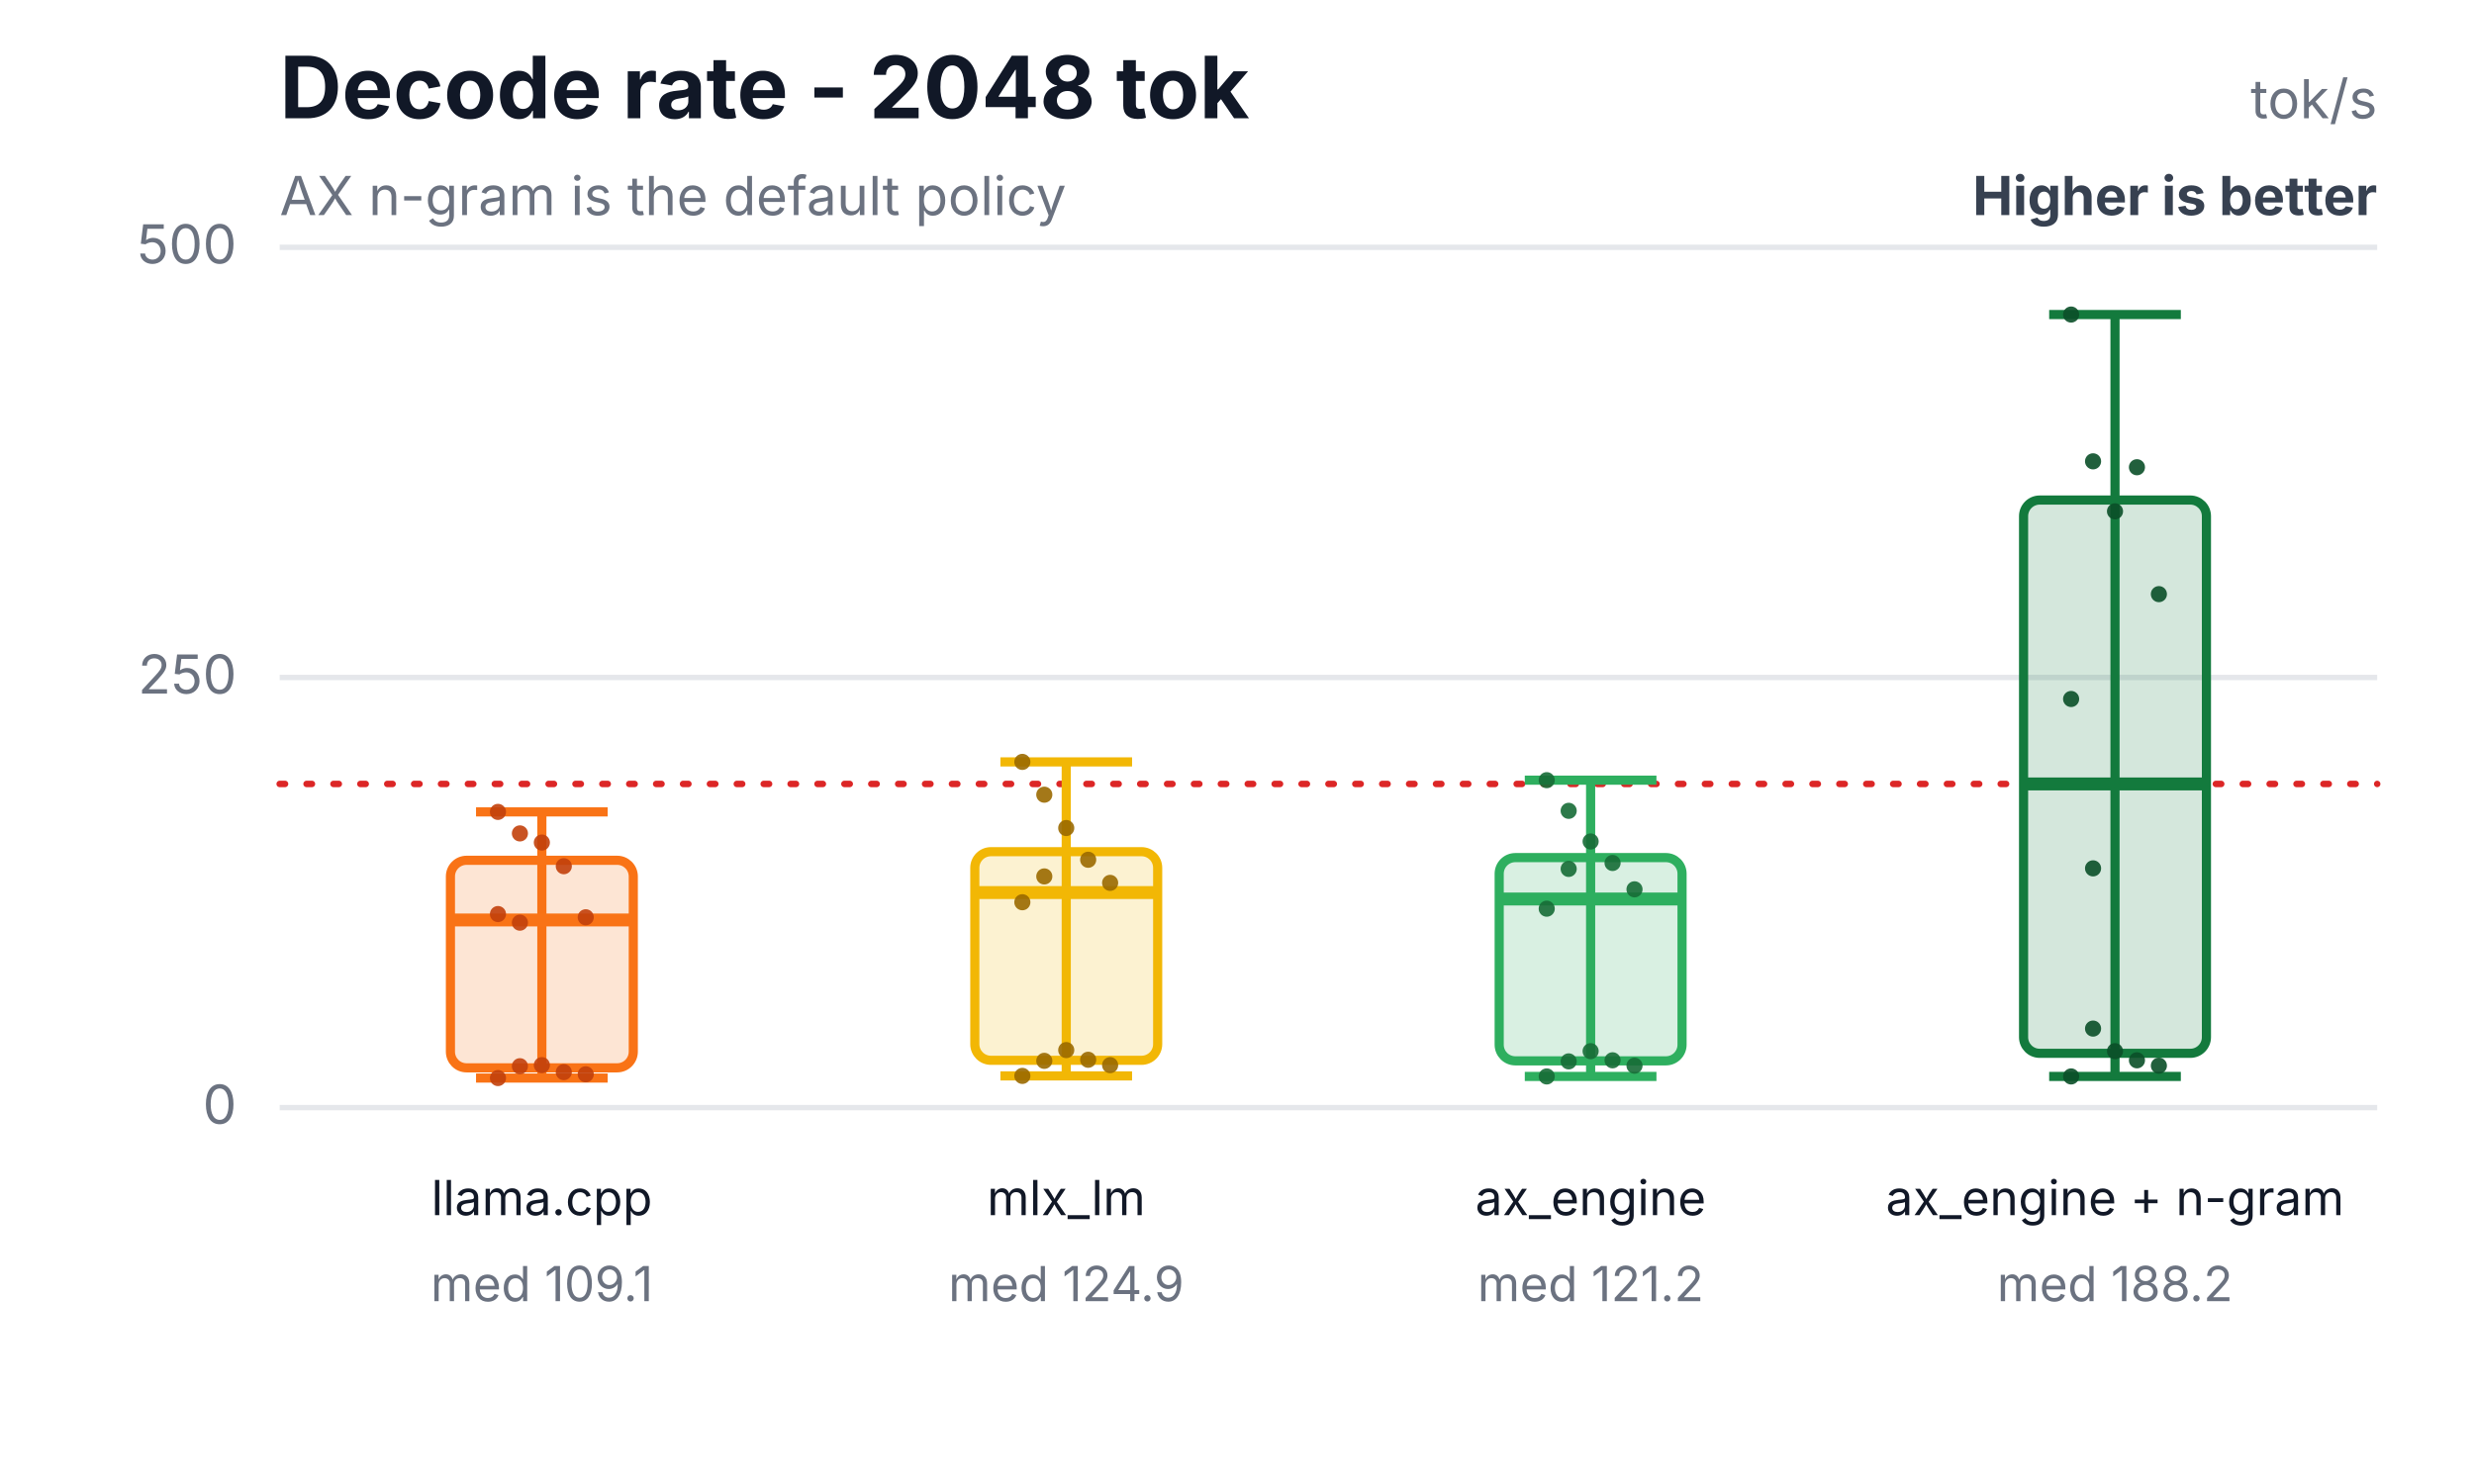
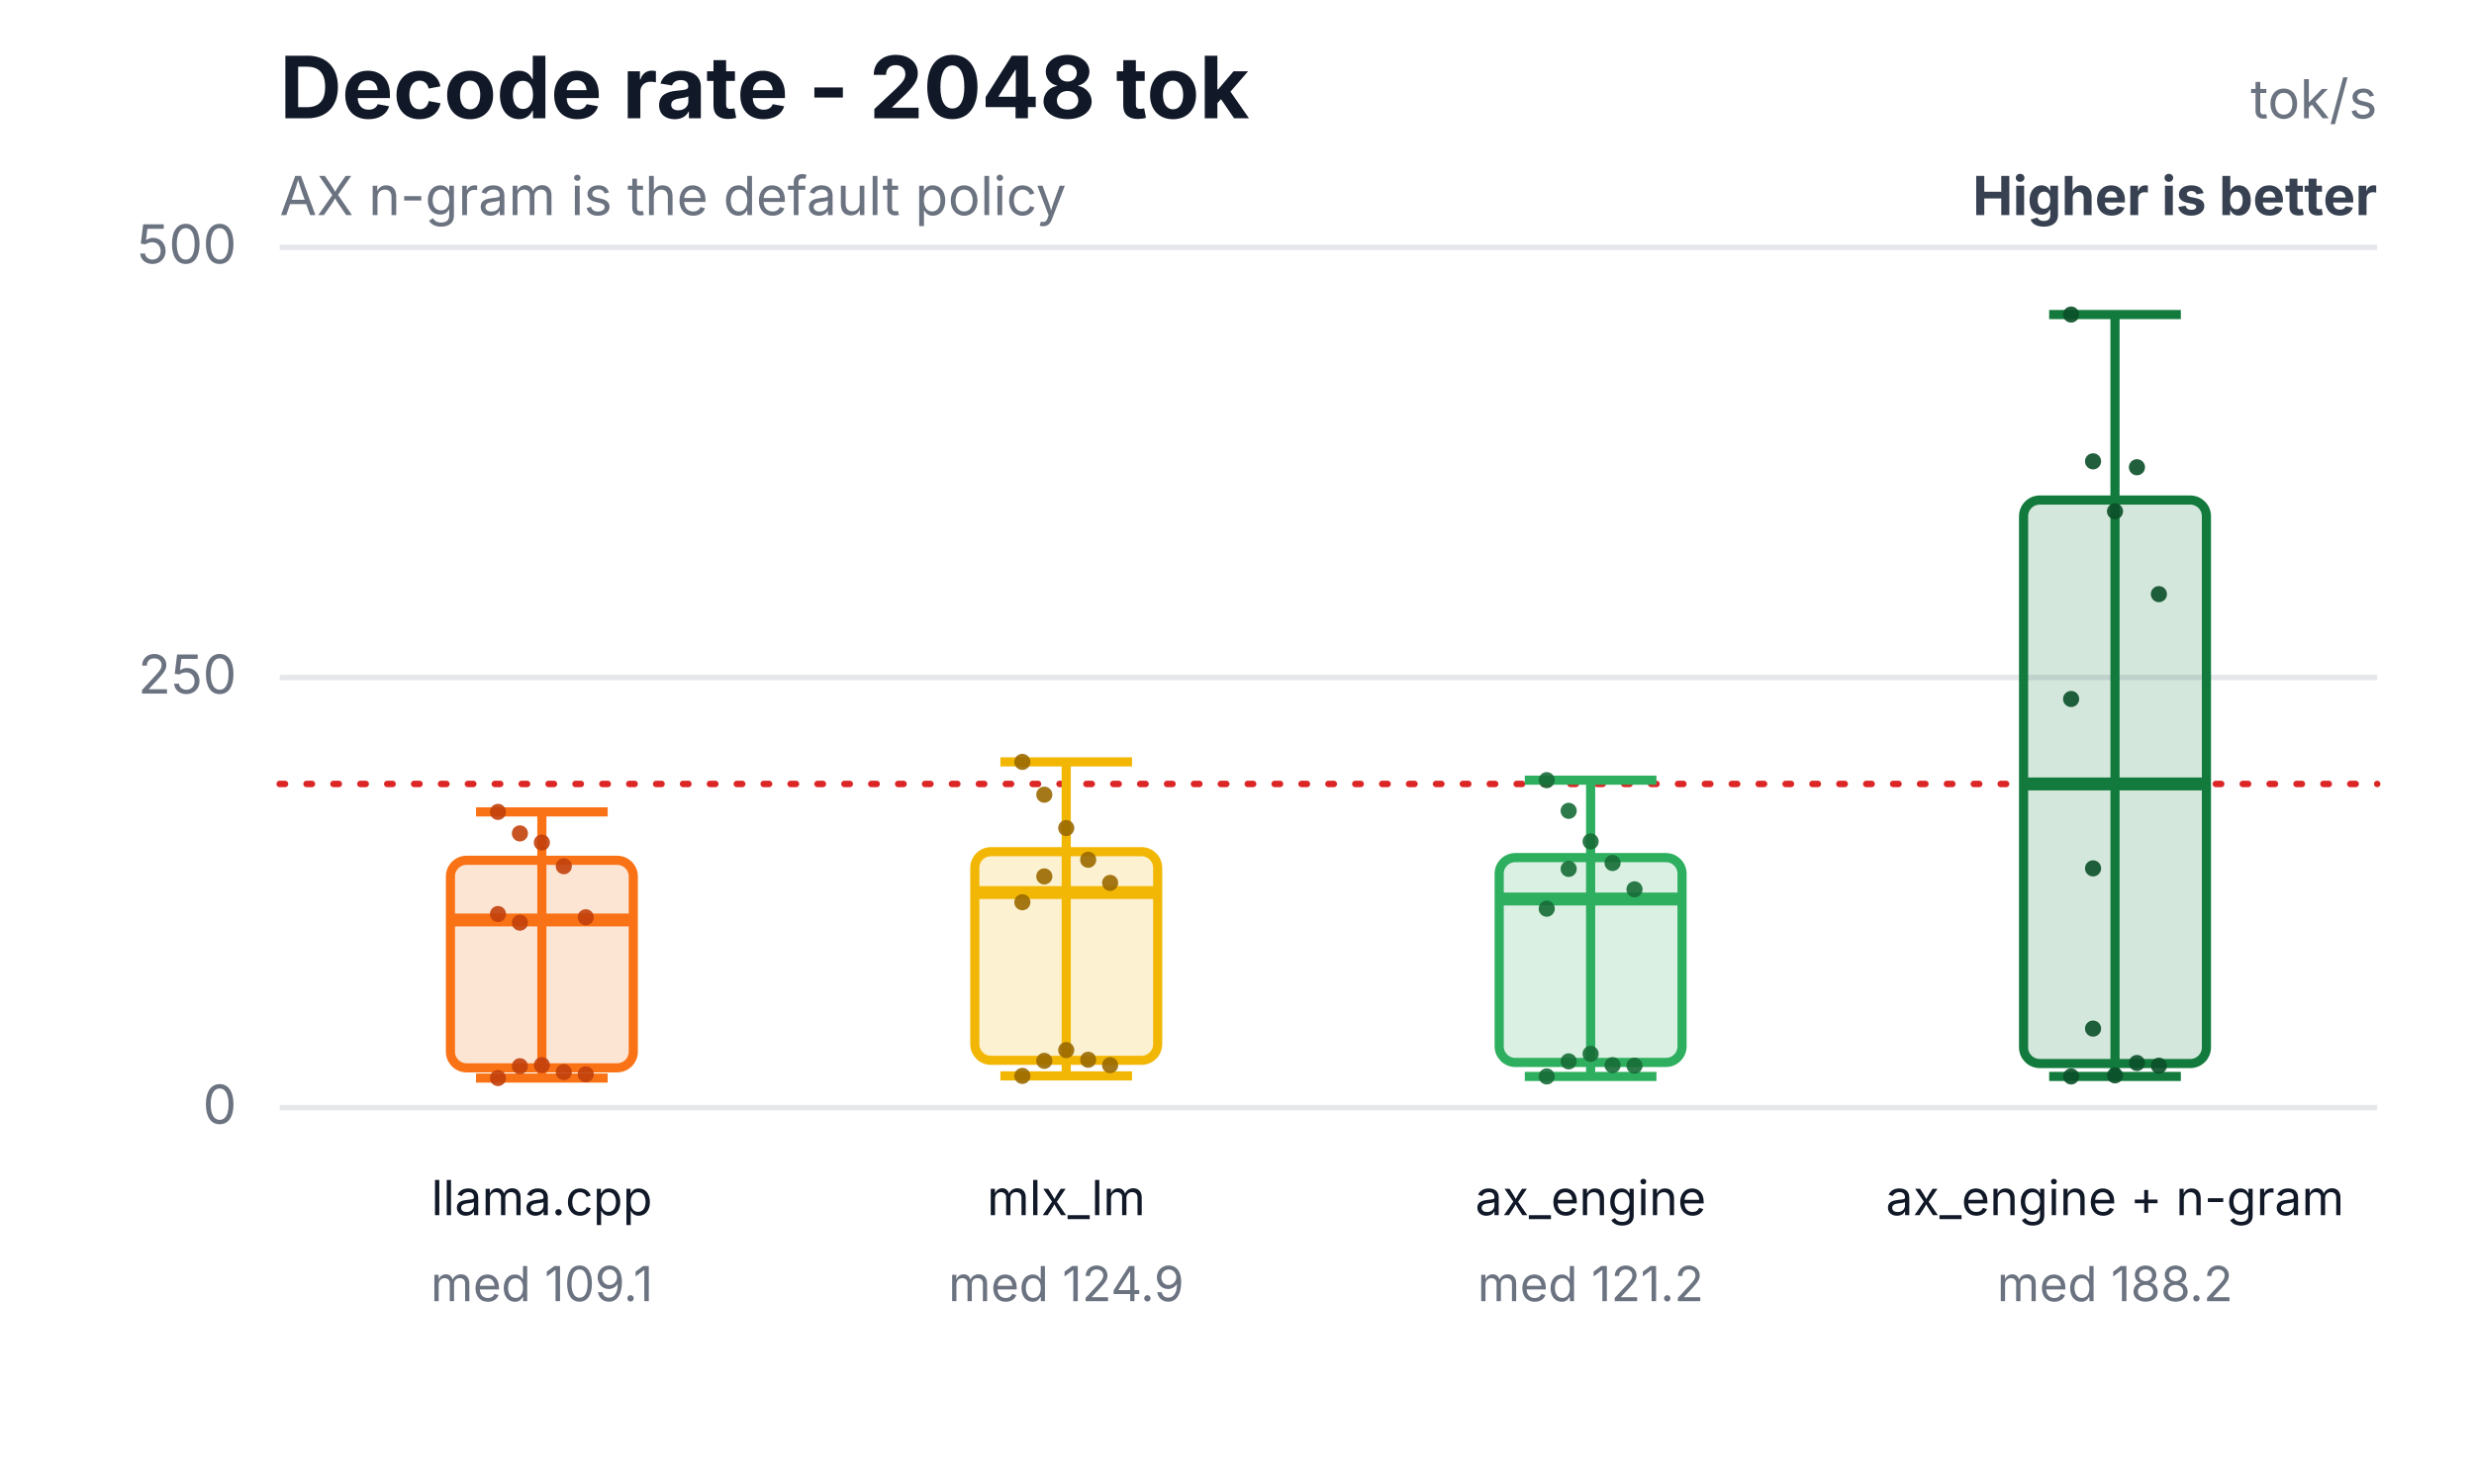
<svg xmlns="http://www.w3.org/2000/svg" width="460" height="276" viewBox="0 0 460 276" role="img" aria-labelledby="title desc">
  <rect width="460" height="276" fill="#ffffff" />
  <text x="52" y="22" font-family="Inter,Segoe UI,Arial,sans-serif" font-size="16" font-weight="700" fill="#111827">Decode rate - 2048 tok</text>
  <text x="52" y="40" font-family="Inter,Segoe UI,Arial,sans-serif" font-size="10" fill="#6b7280">AX n-gram is the default policy</text>
  <text x="442" y="22" text-anchor="end" font-family="Inter,Segoe UI,Arial,sans-serif" font-size="10" fill="#6b7280">tok/s</text>
  <text x="442" y="40" text-anchor="end" font-family="Inter,Segoe UI,Arial,sans-serif" font-size="10" font-weight="700" fill="#374151">Higher is better</text>
  <line x1="52" y1="206.0" x2="442" y2="206.0" stroke="#e5e7eb" stroke-width="1" />
  <text x="44" y="209.0" text-anchor="end" font-family="Inter,Segoe UI,Arial,sans-serif" font-size="10" fill="#6b7280">0</text>
  <line x1="52" y1="126.0" x2="442" y2="126.0" stroke="#e5e7eb" stroke-width="1" />
  <text x="44" y="129.0" text-anchor="end" font-family="Inter,Segoe UI,Arial,sans-serif" font-size="10" fill="#6b7280">250</text>
  <line x1="52" y1="46.0" x2="442" y2="46.0" stroke="#e5e7eb" stroke-width="1" />
  <text x="44" y="49.0" text-anchor="end" font-family="Inter,Segoe UI,Arial,sans-serif" font-size="10" fill="#6b7280">500</text>
  <line x1="52" y1="145.8" x2="442" y2="145.8" stroke="#dc2626" stroke-width="1.2" stroke-dasharray="1 4" stroke-linecap="round" />
  <line x1="100.75" y1="151.0" x2="100.75" y2="200.5" stroke="#f97316" stroke-width="1.7" />
  <line x1="88.51" y1="151.0" x2="112.99" y2="151.0" stroke="#f97316" stroke-width="1.7" />
  <line x1="88.51" y1="200.5" x2="112.99" y2="200.5" stroke="#f97316" stroke-width="1.7" />
  <rect x="83.75" y="160.0" width="34" height="38.6" rx="3" fill="#f97316" fill-opacity="0.18" stroke="#f97316" stroke-width="1.7" />
  <line x1="83.75" y1="171.1" x2="117.75" y2="171.1" stroke="#f97316" stroke-width="2.4" />
  <text x="100.75" y="226" text-anchor="middle" font-family="Inter,Segoe UI,Arial,sans-serif" font-size="9" fill="#111827">llama.cpp</text>
  <text x="100.75" y="242" text-anchor="middle" font-family="Inter,Segoe UI,Arial,sans-serif" font-size="9" fill="#6b7280">med 109.1</text>
  <circle cx="92.59" cy="151.0" r="1.5" fill="#c2410c" fill-opacity="0.9" />
  <circle cx="96.67" cy="155.0" r="1.5" fill="#c2410c" fill-opacity="0.9" />
  <circle cx="100.75" cy="156.7" r="1.5" fill="#c2410c" fill-opacity="0.9" />
  <circle cx="104.83" cy="161.1" r="1.5" fill="#c2410c" fill-opacity="0.9" />
  <circle cx="108.91" cy="170.6" r="1.5" fill="#c2410c" fill-opacity="0.9" />
  <circle cx="92.59" cy="170.0" r="1.5" fill="#c2410c" fill-opacity="0.9" />
  <circle cx="96.67" cy="198.3" r="1.5" fill="#c2410c" fill-opacity="0.9" />
  <circle cx="100.75" cy="198.1" r="1.5" fill="#c2410c" fill-opacity="0.9" />
  <circle cx="104.83" cy="199.4" r="1.5" fill="#c2410c" fill-opacity="0.9" />
  <circle cx="108.91" cy="199.8" r="1.5" fill="#c2410c" fill-opacity="0.9" />
  <circle cx="92.59" cy="200.5" r="1.5" fill="#c2410c" fill-opacity="0.9" />
  <circle cx="96.67" cy="171.6" r="1.5" fill="#c2410c" fill-opacity="0.9" />
  <line x1="198.25" y1="141.7" x2="198.25" y2="200.1" stroke="#f2b705" stroke-width="1.7" />
  <line x1="186.01" y1="141.7" x2="210.49" y2="141.7" stroke="#f2b705" stroke-width="1.7" />
  <line x1="186.01" y1="200.1" x2="210.49" y2="200.1" stroke="#f2b705" stroke-width="1.7" />
  <rect x="181.25" y="158.4" width="34" height="38.8" rx="3" fill="#f2b705" fill-opacity="0.18" stroke="#f2b705" stroke-width="1.7" />
  <line x1="181.25" y1="166.0" x2="215.25" y2="166.0" stroke="#f2b705" stroke-width="2.4" />
  <text x="198.25" y="226" text-anchor="middle" font-family="Inter,Segoe UI,Arial,sans-serif" font-size="9" fill="#111827">mlx_lm</text>
  <text x="198.25" y="242" text-anchor="middle" font-family="Inter,Segoe UI,Arial,sans-serif" font-size="9" fill="#6b7280">med 124.9</text>
  <circle cx="190.09" cy="141.7" r="1.5" fill="#9a6a00" fill-opacity="0.9" />
  <circle cx="194.17" cy="147.8" r="1.5" fill="#9a6a00" fill-opacity="0.9" />
  <circle cx="198.25" cy="154.0" r="1.5" fill="#9a6a00" fill-opacity="0.9" />
  <circle cx="202.33" cy="159.9" r="1.5" fill="#9a6a00" fill-opacity="0.9" />
  <circle cx="206.41" cy="164.2" r="1.5" fill="#9a6a00" fill-opacity="0.9" />
  <circle cx="190.09" cy="167.8" r="1.5" fill="#9a6a00" fill-opacity="0.9" />
  <circle cx="194.17" cy="197.3" r="1.5" fill="#9a6a00" fill-opacity="0.9" />
  <circle cx="198.25" cy="195.3" r="1.5" fill="#9a6a00" fill-opacity="0.9" />
  <circle cx="202.33" cy="197.1" r="1.5" fill="#9a6a00" fill-opacity="0.9" />
  <circle cx="206.41" cy="198.1" r="1.5" fill="#9a6a00" fill-opacity="0.9" />
  <circle cx="190.09" cy="200.1" r="1.5" fill="#9a6a00" fill-opacity="0.9" />
  <circle cx="194.17" cy="163.0" r="1.5" fill="#9a6a00" fill-opacity="0.9" />
  <line x1="295.75" y1="145.1" x2="295.75" y2="200.2" stroke="#2eaf5f" stroke-width="1.7" />
  <line x1="283.51" y1="145.1" x2="307.99" y2="145.1" stroke="#2eaf5f" stroke-width="1.7" />
  <line x1="283.51" y1="200.2" x2="307.99" y2="200.2" stroke="#2eaf5f" stroke-width="1.7" />
-   <rect x="278.75" y="159.5" width="34" height="37.8" rx="3" fill="#2eaf5f" fill-opacity="0.18" stroke="#2eaf5f" stroke-width="1.7" />
+   <rect x="278.75" y="159.5" width="34" height="38.1" rx="3" fill="#2eaf5f" fill-opacity="0.18" stroke="#2eaf5f" stroke-width="1.7" />
  <line x1="278.75" y1="167.2" x2="312.75" y2="167.2" stroke="#2eaf5f" stroke-width="2.4" />
  <text x="295.75" y="226" text-anchor="middle" font-family="Inter,Segoe UI,Arial,sans-serif" font-size="9" fill="#111827">ax_engine</text>
  <text x="295.75" y="242" text-anchor="middle" font-family="Inter,Segoe UI,Arial,sans-serif" font-size="9" fill="#6b7280">med 121.2</text>
  <circle cx="287.59" cy="145.1" r="1.5" fill="#176c37" fill-opacity="0.9" />
  <circle cx="291.67" cy="150.8" r="1.5" fill="#176c37" fill-opacity="0.9" />
  <circle cx="295.75" cy="156.5" r="1.5" fill="#176c37" fill-opacity="0.9" />
  <circle cx="299.83" cy="160.5" r="1.5" fill="#176c37" fill-opacity="0.9" />
  <circle cx="303.91" cy="165.4" r="1.5" fill="#176c37" fill-opacity="0.9" />
  <circle cx="287.59" cy="169.0" r="1.5" fill="#176c37" fill-opacity="0.9" />
  <circle cx="291.67" cy="197.4" r="1.5" fill="#176c37" fill-opacity="0.9" />
-   <circle cx="295.75" cy="195.5" r="1.5" fill="#176c37" fill-opacity="0.9" />
-   <circle cx="299.83" cy="197.2" r="1.5" fill="#176c37" fill-opacity="0.9" />
+   <circle cx="295.75" cy="196.0" r="1.5" fill="#176c37" fill-opacity="0.9" />
+   <circle cx="299.83" cy="198.1" r="1.5" fill="#176c37" fill-opacity="0.9" />
  <circle cx="303.91" cy="198.2" r="1.5" fill="#176c37" fill-opacity="0.9" />
  <circle cx="287.59" cy="200.2" r="1.5" fill="#176c37" fill-opacity="0.9" />
  <circle cx="291.67" cy="161.6" r="1.5" fill="#176c37" fill-opacity="0.9" />
  <line x1="393.25" y1="58.5" x2="393.25" y2="200.2" stroke="#137a3d" stroke-width="1.7" />
  <line x1="381.01" y1="58.5" x2="405.49" y2="58.5" stroke="#137a3d" stroke-width="1.7" />
  <line x1="381.01" y1="200.2" x2="405.49" y2="200.2" stroke="#137a3d" stroke-width="1.7" />
-   <rect x="376.25" y="93.0" width="34" height="102.9" rx="3" fill="#137a3d" fill-opacity="0.18" stroke="#137a3d" stroke-width="1.7" />
+   <rect x="376.25" y="93.0" width="34" height="104.8" rx="3" fill="#137a3d" fill-opacity="0.18" stroke="#137a3d" stroke-width="1.7" />
  <line x1="376.25" y1="145.8" x2="410.25" y2="145.8" stroke="#137a3d" stroke-width="2.4" />
  <text x="393.25" y="226" text-anchor="middle" font-family="Inter,Segoe UI,Arial,sans-serif" font-size="9" fill="#111827">ax_engine + n-gram</text>
  <text x="393.25" y="242" text-anchor="middle" font-family="Inter,Segoe UI,Arial,sans-serif" font-size="9" fill="#6b7280">med 188.2</text>
  <circle cx="385.09" cy="58.5" r="1.5" fill="#0b4f28" fill-opacity="0.9" />
  <circle cx="389.17" cy="85.8" r="1.5" fill="#0b4f28" fill-opacity="0.9" />
  <circle cx="393.25" cy="95.1" r="1.5" fill="#0b4f28" fill-opacity="0.9" />
  <circle cx="397.33" cy="86.9" r="1.5" fill="#0b4f28" fill-opacity="0.9" />
  <circle cx="401.41" cy="110.5" r="1.5" fill="#0b4f28" fill-opacity="0.9" />
  <circle cx="385.09" cy="130.0" r="1.5" fill="#0b4f28" fill-opacity="0.9" />
  <circle cx="389.17" cy="191.3" r="1.5" fill="#0b4f28" fill-opacity="0.9" />
-   <circle cx="393.25" cy="195.5" r="1.5" fill="#0b4f28" fill-opacity="0.9" />
-   <circle cx="397.33" cy="197.2" r="1.5" fill="#0b4f28" fill-opacity="0.9" />
+   <circle cx="393.25" cy="200.0" r="1.5" fill="#0b4f28" fill-opacity="0.9" />
+   <circle cx="397.33" cy="197.7" r="1.5" fill="#0b4f28" fill-opacity="0.9" />
  <circle cx="401.41" cy="198.2" r="1.5" fill="#0b4f28" fill-opacity="0.9" />
  <circle cx="385.09" cy="200.2" r="1.5" fill="#0b4f28" fill-opacity="0.9" />
  <circle cx="389.17" cy="161.5" r="1.5" fill="#0b4f28" fill-opacity="0.9" />
</svg>
